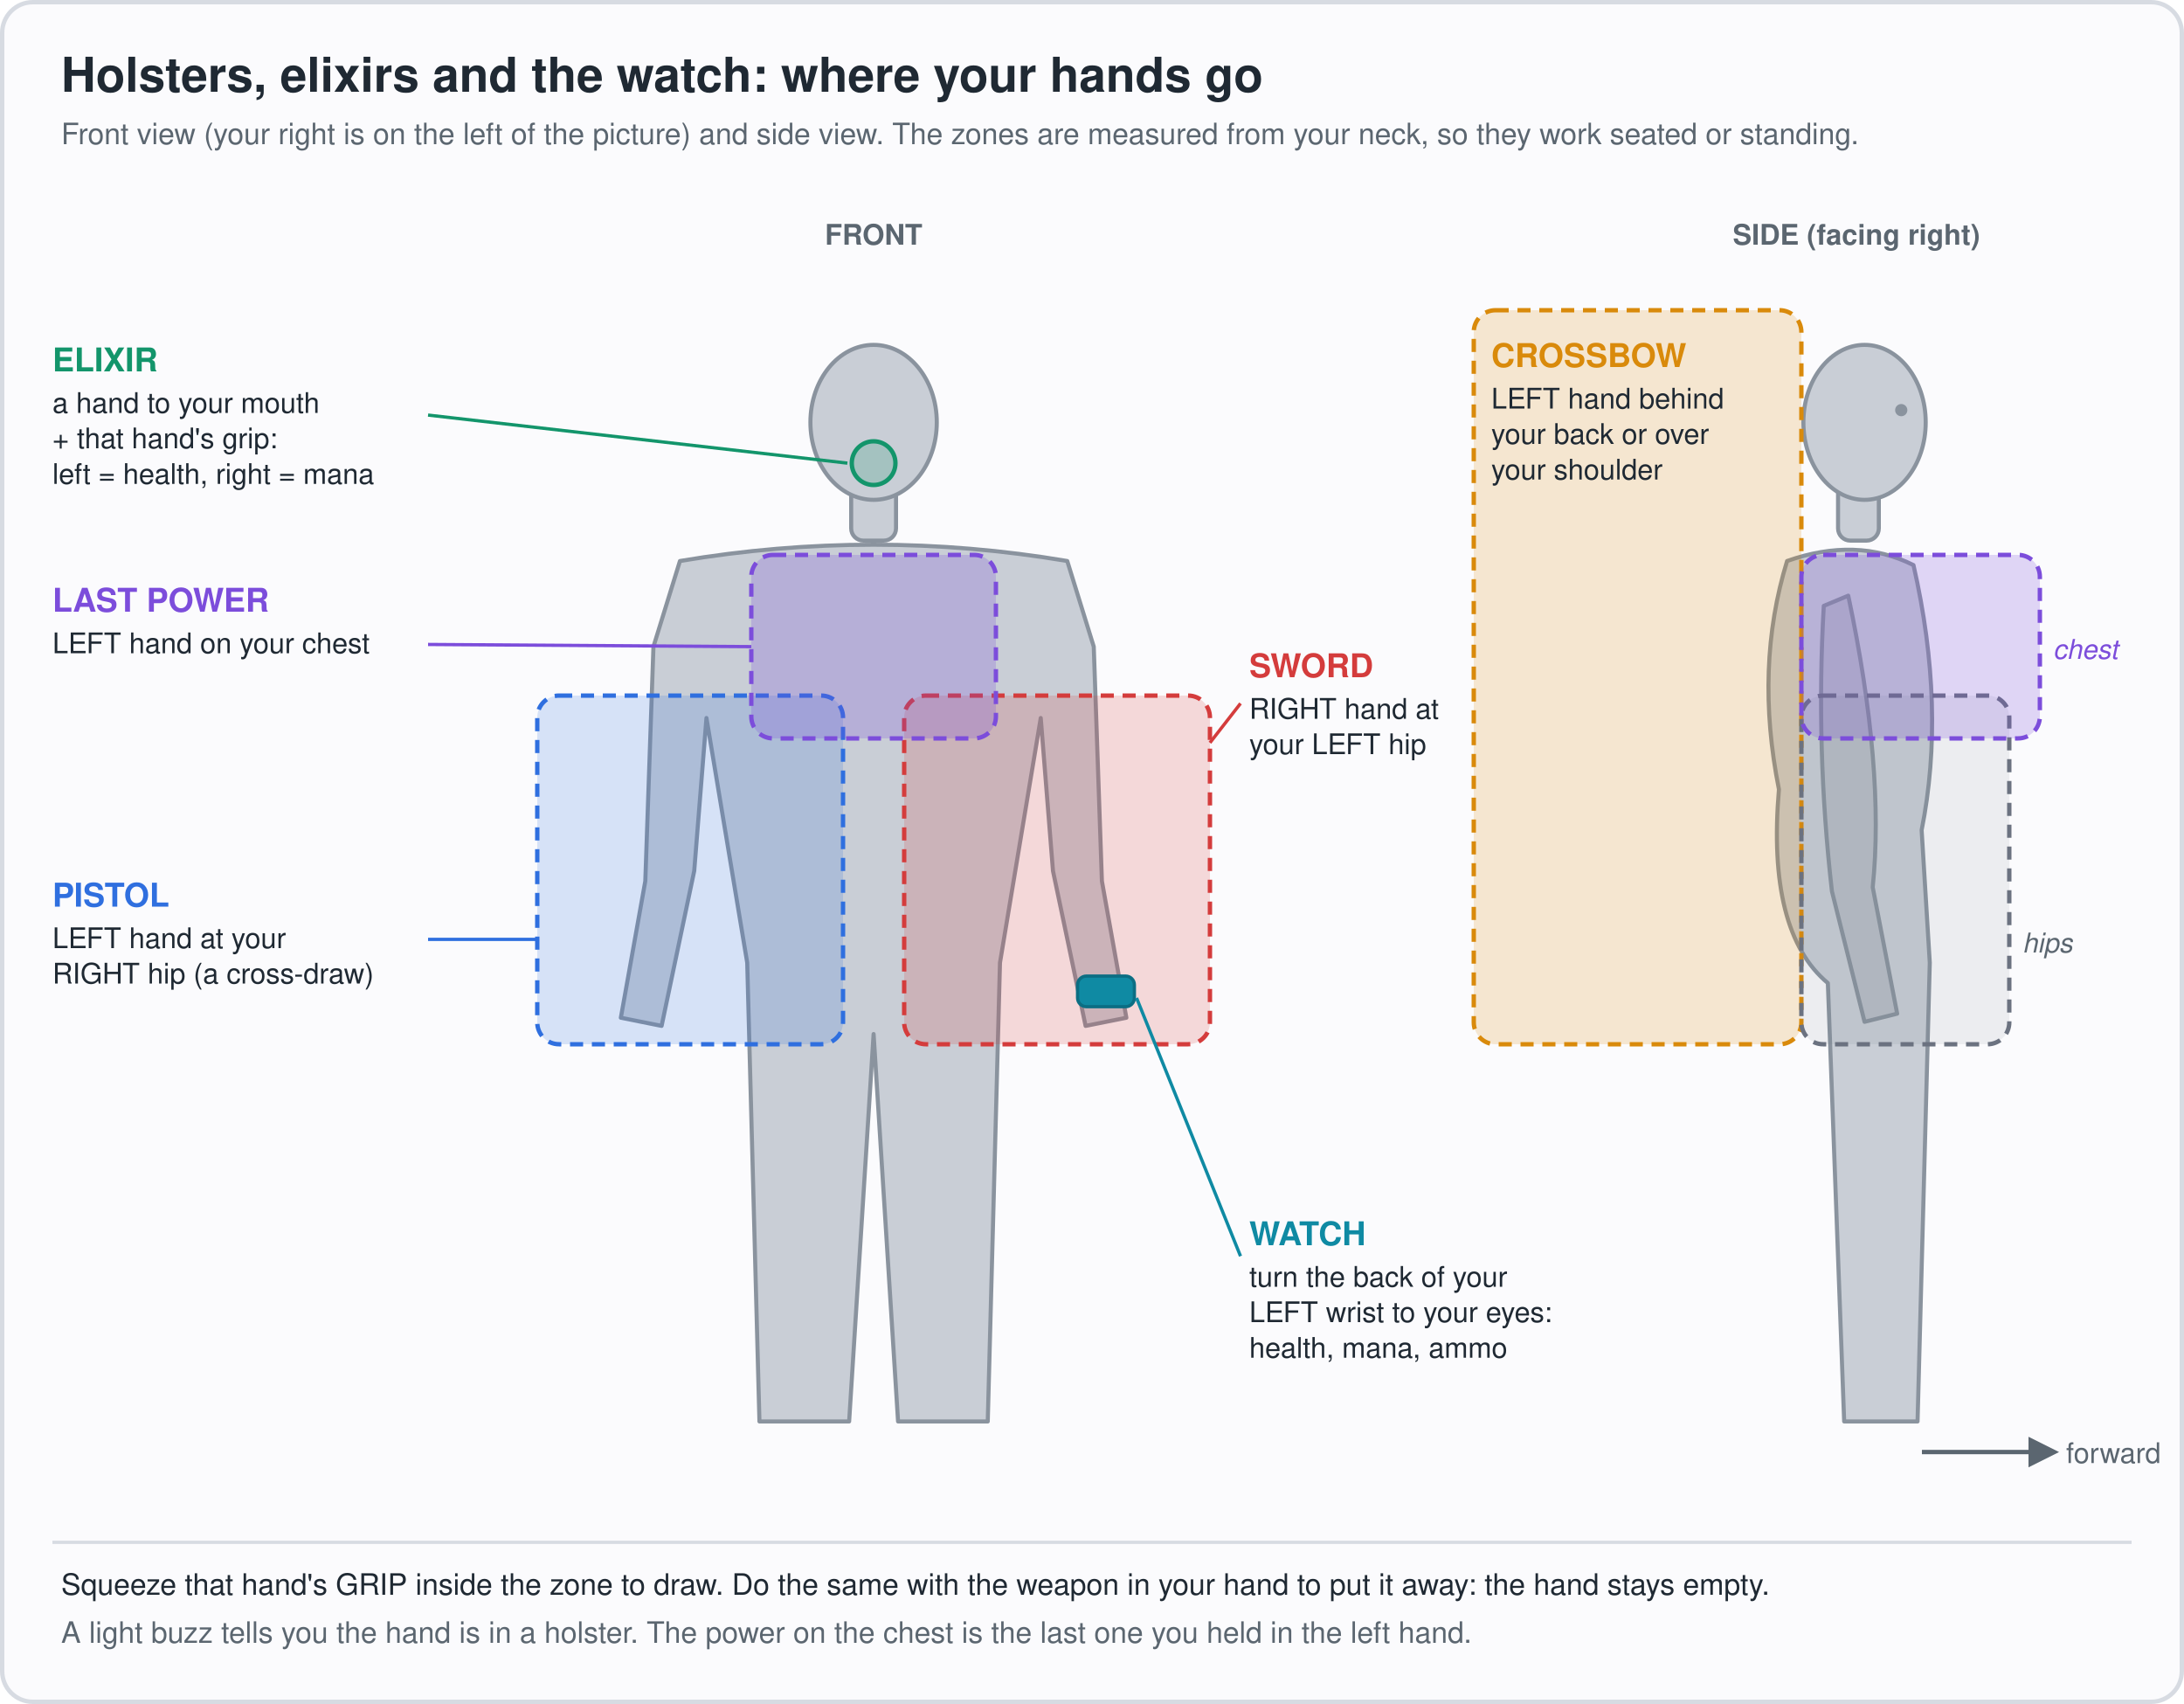
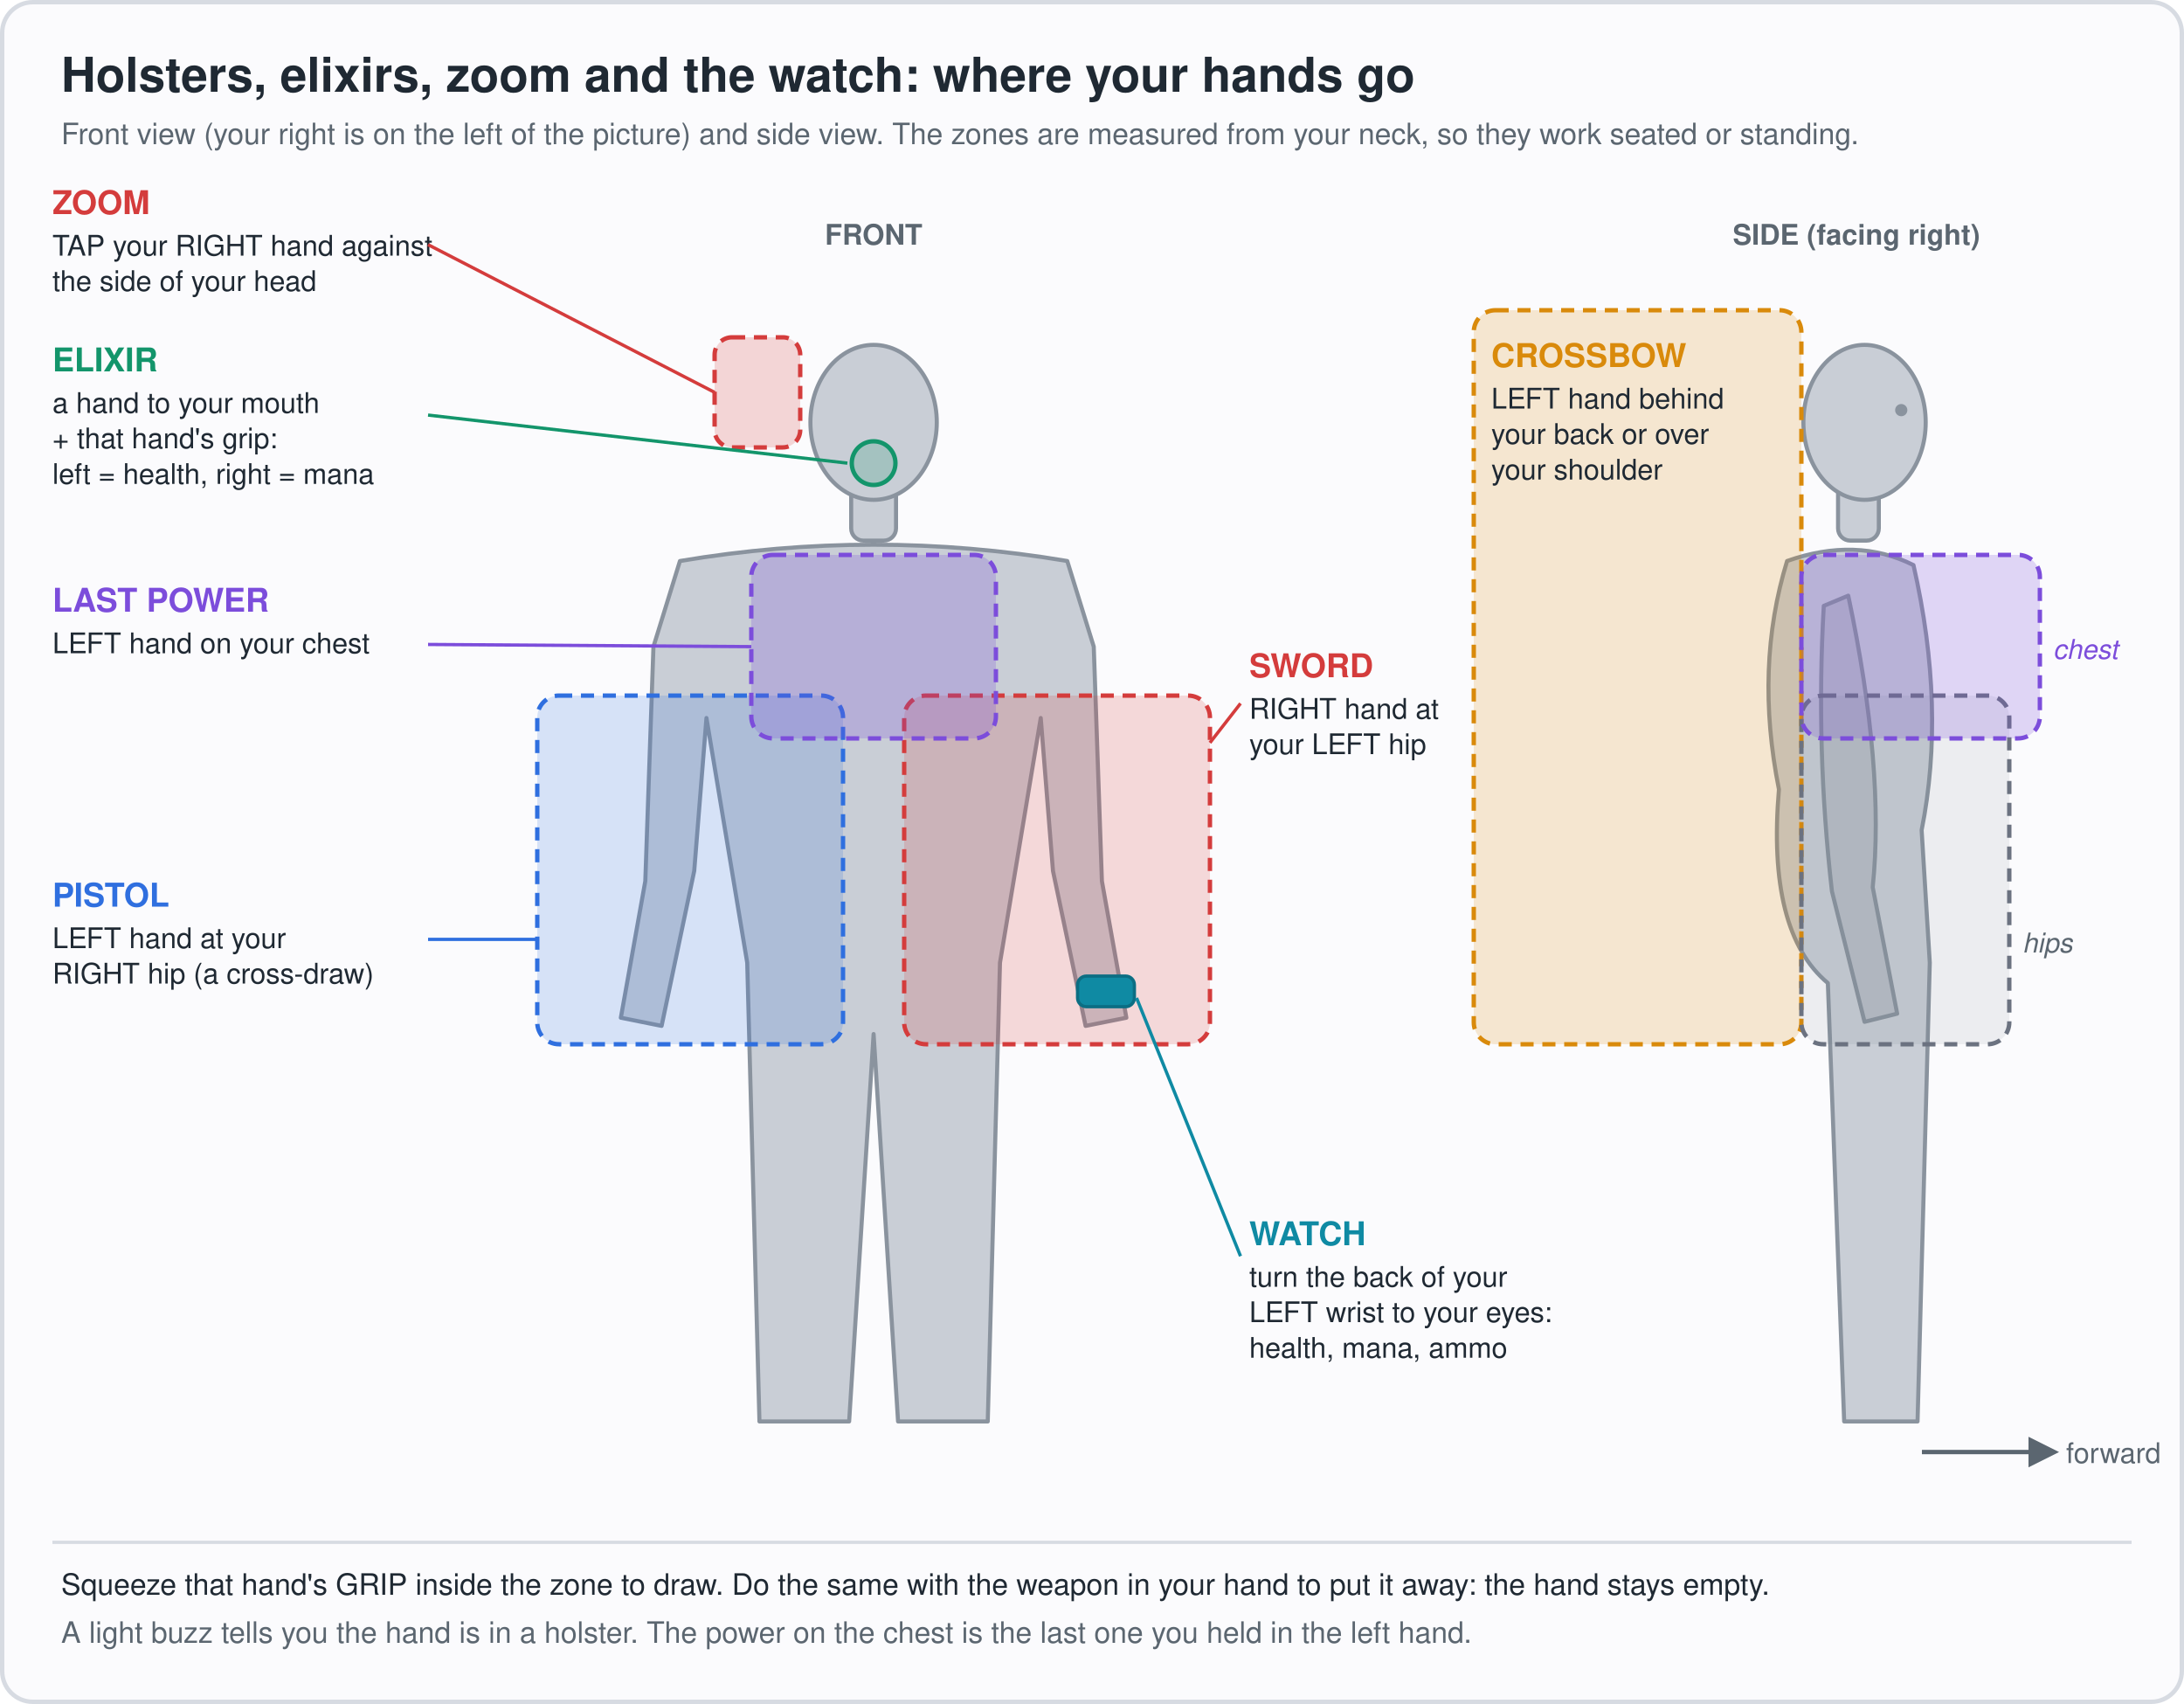
<svg xmlns="http://www.w3.org/2000/svg" viewBox="0 0 1000 780" width="1000" height="780" font-family="Segoe UI, Helvetica Neue, Helvetica, Arial, sans-serif" role="img" aria-label="Holsters, elixirs and the wrist watch">
  <rect x="1" y="1" width="998" height="778" rx="14" fill="#fbfbfd" stroke="#d7dbe2" stroke-width="2" />
  <defs>
    <marker id="arr" viewBox="0 0 10 10" refX="8" refY="5" markerWidth="7" markerHeight="7" orient="auto-start-reverse">
      <path d="M0,0 L10,5 L0,10 z" fill="#5b6670" />
    </marker>
  </defs>
-   <text x="28" y="42.0" font-size="22" fill="#1f2933" font-weight="bold" text-anchor="start">Holsters, elixirs and the watch: where your hands go</text>
+   <text x="28" y="42.0" font-size="22" fill="#1f2933" font-weight="bold" text-anchor="start">Holsters, elixirs, zoom and the watch: where your hands go</text>
  <text x="28" y="66.0" font-size="13.5" fill="#5b6670" font-weight="normal" text-anchor="start">Front view (your right is on the left of the picture) and side view. The zones are measured from your neck, so they work seated or standing.</text>
  <text x="400" y="112.0" font-size="13" fill="#5b6670" font-weight="bold" text-anchor="middle">FRONT</text>
  <text x="850" y="112.0" font-size="13" fill="#5b6670" font-weight="bold" text-anchor="middle">SIDE (facing right)</text>
  <g transform="translate(400,240) scale(0.9333333)" fill="#c9ced6" stroke="#8a939e" stroke-width="2" stroke-linejoin="round">
    <path d="M-95,18 Q0,2 95,18 L108,60 L112,175 L124,242 L104,246 L88,170 L82,95 L62,215 L56,440 L12,440 L0,250 L-12,440 L-56,440 L-62,215 L-82,95 L-88,170 L-104,246 L-124,242 L-112,175 L-108,60 Z" />
    <rect x="-11" y="-22" width="22" height="30" rx="6" />
    <ellipse cx="0" cy="-50" rx="31" ry="38" />
  </g>
  <g transform="translate(850,240) scale(0.9333333)" fill="#c9ced6" stroke="#8a939e" stroke-width="2" stroke-linejoin="round">
    <path d="M-34,18 Q0,6 28,20 Q44,90 32,150 L36,215 L30,440 L-6,440 L-14,225 Q-44,200 -38,130 Q-50,70 -34,18 Z" />
    <path d="M-4,35 Q14,120 8,178 L20,240 L4,244 L-12,180 Q-20,110 -16,40 Z" fill="#b8bec7" />
    <rect x="-9" y="-22" width="20" height="30" rx="6" />
    <ellipse cx="4" cy="-50" rx="30" ry="38" />
    <circle cx="22" cy="-56" r="3" fill="#8a939e" stroke="none" />
  </g>
  <rect x="246.0" y="318.4" width="140.0" height="159.6" rx="10" fill="#2f6fdf" fill-opacity="0.18" stroke="#2f6fdf" stroke-width="2" stroke-dasharray="6 4" />
  <rect x="414.0" y="318.4" width="140.0" height="159.6" rx="10" fill="#d43c3c" fill-opacity="0.18" stroke="#d43c3c" stroke-width="2" stroke-dasharray="6 4" />
  <rect x="344.0" y="254.0" width="112.0" height="84.0" rx="10" fill="#7c4ddb" fill-opacity="0.24" stroke="#7c4ddb" stroke-width="2" stroke-dasharray="6 4" />
  <circle cx="400" cy="212.0" r="10" fill="#13956b33" stroke="#13956b" stroke-width="2" />
+   <rect x="327.2" y="154.4" width="39.2" height="50.4" rx="8" fill="#d43c3c" fill-opacity="0.2" stroke="#d43c3c" stroke-width="2" stroke-dasharray="6 4" />
  <rect x="493.4" y="446.8" width="26" height="14" rx="4" fill="#0f8aa3" stroke="#0b6e83" stroke-width="1.5" />
  <rect x="674.8" y="142.0" width="150" height="336.0" rx="10" fill="#d98a0b" fill-opacity="0.18" stroke="#d98a0b" stroke-width="2" stroke-dasharray="6 4" />
  <rect x="824.8" y="318.4" width="95.2" height="159.6" rx="10" fill="#6b7280" fill-opacity="0.1" stroke="#6b7280" stroke-width="2" stroke-dasharray="6 4" />
  <rect x="824.8" y="254.0" width="109.2" height="84.0" rx="10" fill="#7c4ddb" fill-opacity="0.22" stroke="#7c4ddb" stroke-width="2" stroke-dasharray="6 4" />
  <line x1="880" y1="664.667" x2="940" y2="664.667" stroke="#5b6670" stroke-width="2" marker-end="url(#arr)" />
  <text x="946" y="669.7" font-size="13" fill="#5b6670" font-weight="normal" text-anchor="start">forward</text>
+   <text x="24" y="98.0" font-size="15" fill="#d43c3c" font-weight="bold" text-anchor="start">ZOOM</text>
+   <text x="24" y="117.0" font-size="13" fill="#1f2933" font-weight="normal" text-anchor="start">TAP your RIGHT hand against</text>
+   <text x="24" y="133.2" font-size="13" fill="#1f2933" font-weight="normal" text-anchor="start">the side of your head</text>
+   <line x1="196" y1="112" x2="327.2" y2="179.6" stroke="#d43c3c" stroke-width="1.5" />
  <text x="24" y="170.0" font-size="15" fill="#13956b" font-weight="bold" text-anchor="start">ELIXIR</text>
  <text x="24" y="189.0" font-size="13" fill="#1f2933" font-weight="normal" text-anchor="start">a hand to your mouth</text>
  <text x="24" y="205.2" font-size="13" fill="#1f2933" font-weight="normal" text-anchor="start">+ that hand's grip:</text>
  <text x="24" y="221.5" font-size="13" fill="#1f2933" font-weight="normal" text-anchor="start">left = health, right = mana</text>
  <line x1="196" y1="190" x2="388" y2="212.0" stroke="#13956b" stroke-width="1.5" />
  <text x="24" y="280.0" font-size="15" fill="#7c4ddb" font-weight="bold" text-anchor="start">LAST POWER</text>
  <text x="24" y="299.0" font-size="13" fill="#1f2933" font-weight="normal" text-anchor="start">LEFT hand on your chest</text>
  <line x1="196" y1="295" x2="344.0" y2="296.0" stroke="#7c4ddb" stroke-width="1.5" />
  <text x="24" y="415.0" font-size="15" fill="#2f6fdf" font-weight="bold" text-anchor="start">PISTOL</text>
  <text x="24" y="434.0" font-size="13" fill="#1f2933" font-weight="normal" text-anchor="start">LEFT hand at your</text>
  <text x="24" y="450.2" font-size="13" fill="#1f2933" font-weight="normal" text-anchor="start">RIGHT hip (a cross-draw)</text>
  <line x1="196" y1="430" x2="246.0" y2="430" stroke="#2f6fdf" stroke-width="1.5" />
  <text x="572" y="310.0" font-size="15" fill="#d43c3c" font-weight="bold" text-anchor="start">SWORD</text>
  <text x="572" y="329.0" font-size="13" fill="#1f2933" font-weight="normal" text-anchor="start">RIGHT hand at</text>
  <text x="572" y="345.2" font-size="13" fill="#1f2933" font-weight="normal" text-anchor="start">your LEFT hip</text>
  <line x1="568" y1="322" x2="554.0" y2="340" stroke="#d43c3c" stroke-width="1.5" />
  <text x="572" y="570.0" font-size="15" fill="#0f8aa3" font-weight="bold" text-anchor="start">WATCH</text>
  <text x="572" y="589.0" font-size="13" fill="#1f2933" font-weight="normal" text-anchor="start">turn the back of your</text>
  <text x="572" y="605.2" font-size="13" fill="#1f2933" font-weight="normal" text-anchor="start">LEFT wrist to your eyes:</text>
  <text x="572" y="621.5" font-size="13" fill="#1f2933" font-weight="normal" text-anchor="start">health, mana, ammo</text>
  <line x1="568" y1="575" x2="520.4" y2="456.8" stroke="#0f8aa3" stroke-width="1.5" />
  <text x="682.8" y="168.0" font-size="15" fill="#d98a0b" font-weight="bold" text-anchor="start">CROSSBOW</text>
  <text x="682.8" y="187.0" font-size="13" fill="#1f2933" font-weight="normal" text-anchor="start">LEFT hand behind</text>
  <text x="682.8" y="203.2" font-size="13" fill="#1f2933" font-weight="normal" text-anchor="start">your back or over</text>
  <text x="682.8" y="219.5" font-size="13" fill="#1f2933" font-weight="normal" text-anchor="start">your shoulder</text>
  <text x="926.0" y="436.0" font-size="12.5" fill="#5b6670" font-weight="normal" text-anchor="start" font-style="italic">hips</text>
  <text x="940.0" y="301.6" font-size="12.5" fill="#7c4ddb" font-weight="normal" text-anchor="start" font-style="italic">chest</text>
  <line x1="24" y1="706" x2="976" y2="706" stroke="#d7dbe2" stroke-width="1.5" />
  <text x="28" y="730.0" font-size="13.5" fill="#1f2933" font-weight="normal" text-anchor="start">Squeeze that hand's GRIP inside the zone to draw. Do the same with the weapon in your hand to put it away: the hand stays empty.</text>
  <text x="28" y="752.0" font-size="13.5" fill="#5b6670" font-weight="normal" text-anchor="start">A light buzz tells you the hand is in a holster. The power on the chest is the last one you held in the left hand.</text>
</svg>
